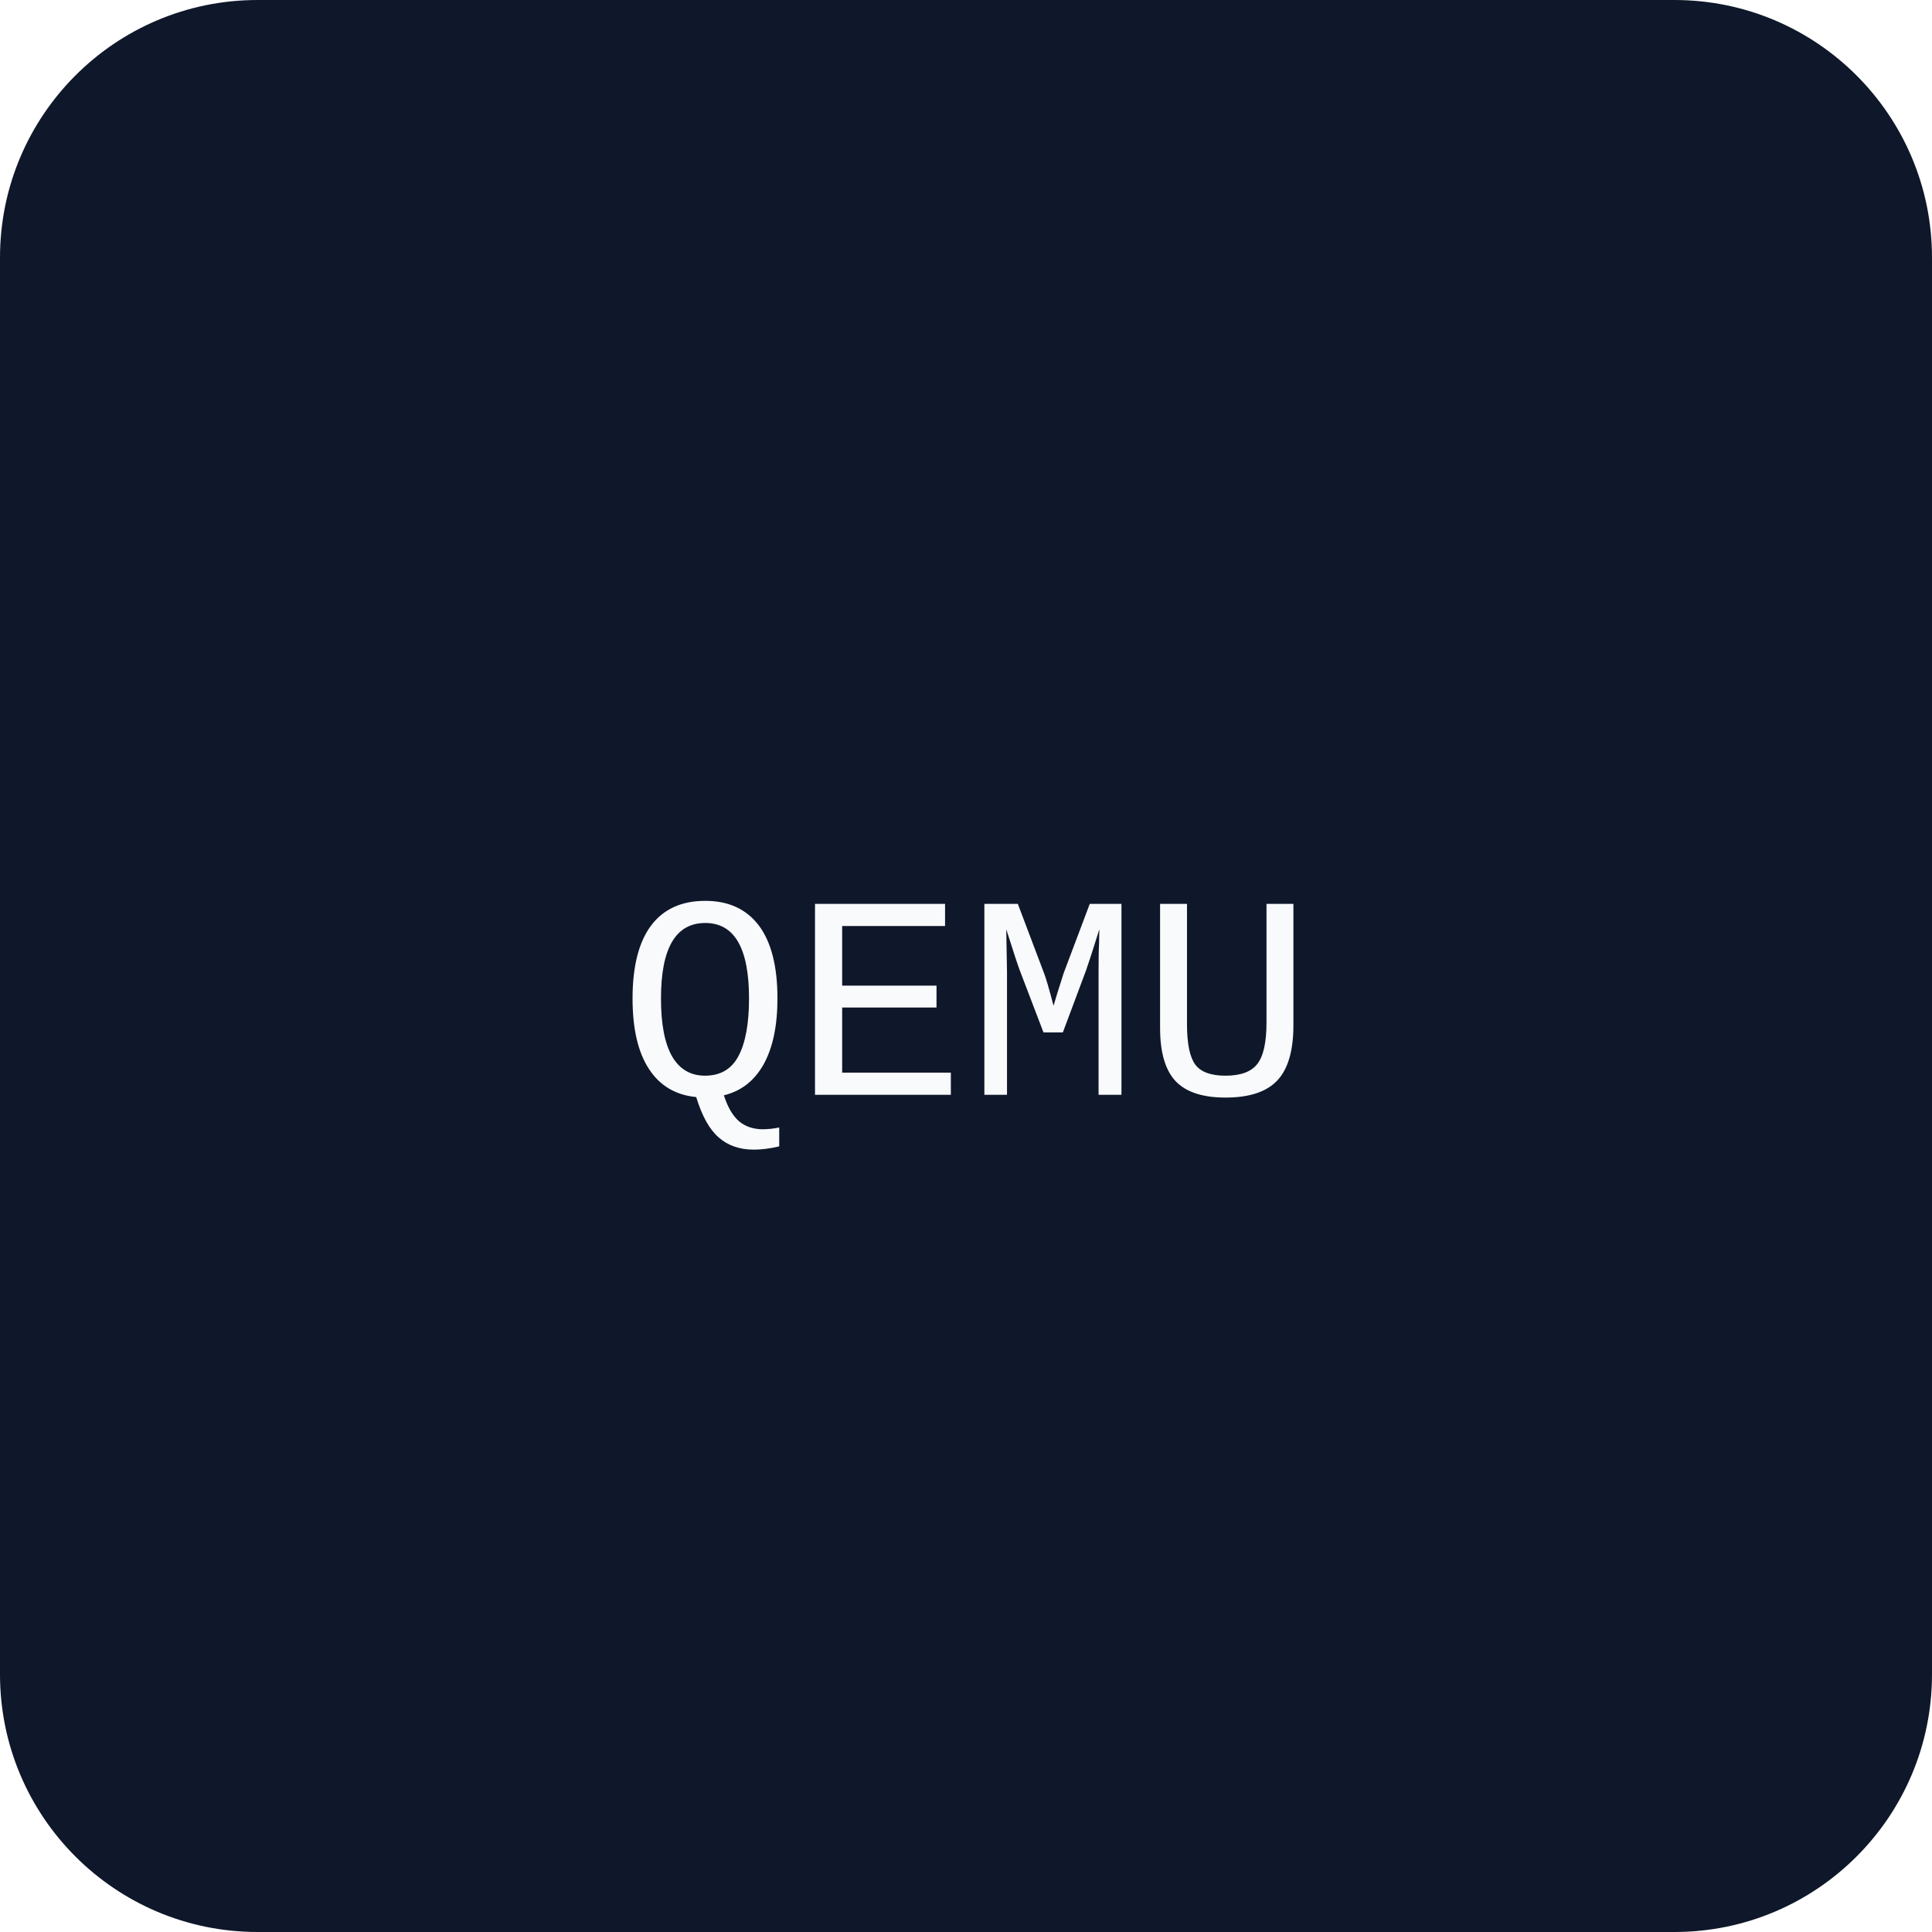
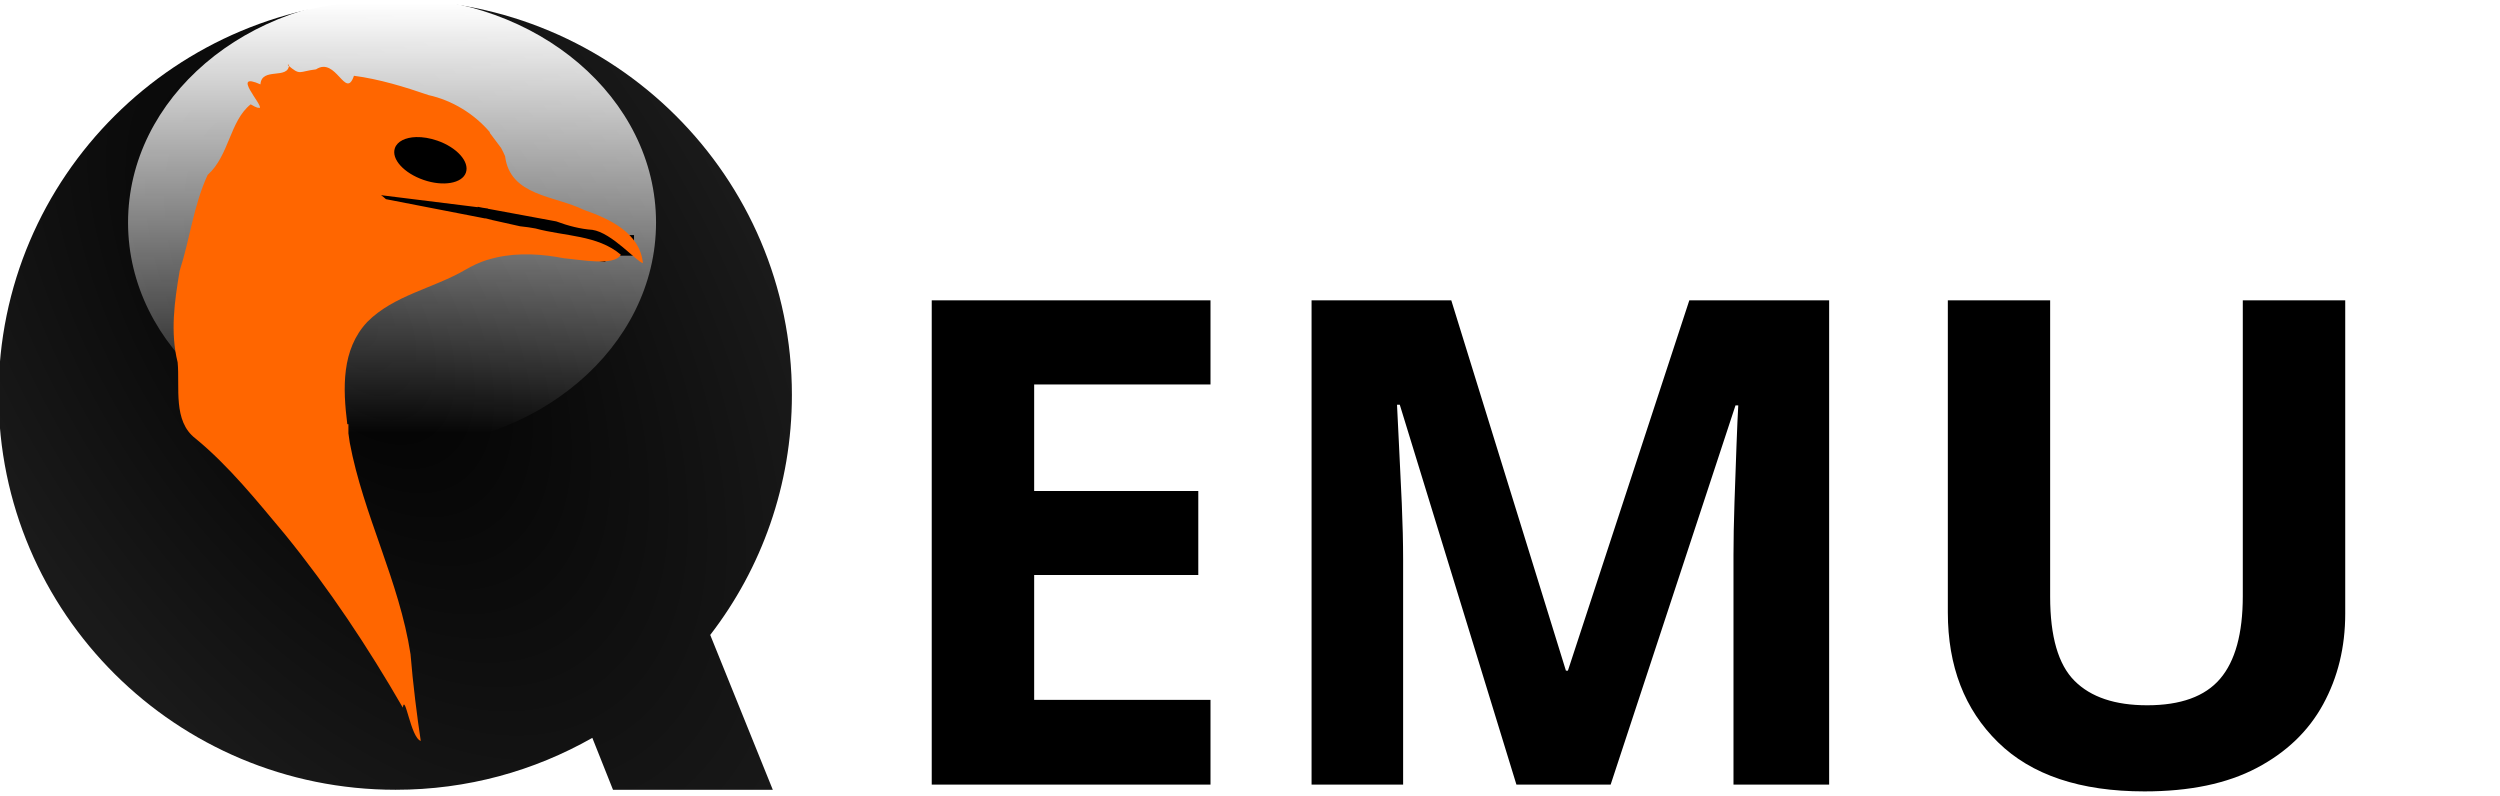
- <svg xmlns="http://www.w3.org/2000/svg" viewBox="0 0 120 120" role="img" aria-label="Qemu logo placeholder">
-   <rect width="120" height="120" rx="16" fill="#0f172a" />
-   <text x="60" y="68" text-anchor="middle" font-size="18" font-family="'Ubuntu Mono', 'SFMono-Regular', Consolas, 'Liberation Mono', Menlo, monospace" fill="#f8fafc">QEMU</text>
+ <svg xmlns="http://www.w3.org/2000/svg" version="1.1" viewBox="0 0 352 112">
+   <defs>
+     <linearGradient id="cvfb" x1="143" x2="143" y1="832" y2="879" gradientUnits="userSpaceOnUse">
+       <stop style="stop-color:#fff" offset="0" />
+       <stop style="stop-color:#fff;stop-opacity:0" offset="1" />
+     </linearGradient>
+     <radialGradient id="cvfa" cx="117" cy="98.3" r="55.9" gradientTransform="matrix(.974 1.51 -.836 .54 79.6 -130)" gradientUnits="userSpaceOnUse">
+       <stop offset="0" />
+       <stop style="stop-opacity:.897" offset="1" />
+     </radialGradient>
+   </defs>
+   <g transform="translate(-62.3 -55.9)">
+     <path d="m118 55.9c-30.9 0-55.9 24.9-55.9 55.6 0 30.7 25 55.6 55.9 55.6 10.1 0 19.5-2.65 27.7-7.31l2.91 7.31h22.5l-8.81-21.8c7.22-9.36 11.5-21.1 11.5-33.8 0-30.7-25-55.6-55.8-55.6z" style="fill:url(#cvfa)" />
+     <ellipse transform="matrix(1.05 0 0 1.29 -31.6 -1017)" cx="142" cy="856" rx="35.4" ry="24.6" style="fill:url(#cvfb)" />
+     <circle transform="translate(7.67 -778)" cx="116" cy="856" r="6.57" />
+     <rect transform="matrix(.99 .143 -.19 .982 0 0)" x="125" y="65.3" width="37.6" height="5.5" />
+     <rect x="145" y="89" width="6.57" height="2.9" />
+     <path d="m103 65c-0.057 2.19-3.87 0.283-4.03 2.78-4.22-1.88 0.329 2.87-0.094 3.31h-0.031l-0.312-0.031c-0.204-0.073-0.5-0.199-0.938-0.469-2.95 2.35-3.02 7.23-6.06 9.94-1.99 4.31-2.48 8.98-3.94 13.5-0.718 4.3-1.35 8.6-0.281 12.9 0.321 3.5-0.689 8.26 2.5 10.7 4.73 3.88 8.66 8.8 12.6 13.5 6.22 7.65 11.7 15.9 16.6 24.4 0.324-2.12 1.11 4.26 2.53 4.69-0.492-3.19-1.13-8.26-1.44-12.2-1.58-10.3-6.65-19.6-8.56-29.8-0.059-0.43-0.128-0.872-0.188-1.31v-1.28h-0.156c-0.626-5.04-0.85-10.5 2.81-14.4 3.74-3.77 9.31-4.72 13.8-7.34 1-0.591 2.05-1.07 3.12-1.41 9e-3 -3e-3 0.023 3e-3 0.031 0 3.12-0.963 6.45-0.933 9.69-0.406 0.048 8e-3 0.108 0.023 0.156 0.031 0.295 0.049 0.614 0.099 0.906 0.156 2.37 0.211 7.14 1.14 8-0.5-3.27-2.79-7.99-2.59-12-3.69-0.631-0.115-1.41-0.24-2.19-0.312l-3.91-0.875-0.969-0.25v0.031l-14-2.72c-0.222-0.202-0.464-0.409-0.688-0.562l13.6 1.69v-0.062c0.48 0.107 0.956 0.194 1.44 0.25v0.031l9.62 1.78c1.66 0.62 3.43 1.08 5.09 1.19 2.74 0.399 6.23 4.49 7.12 4.69-0.441-4.31-4.74-6.24-8.31-7.5-4.17-2.03-10.4-1.95-11.1-7.56-0.176-0.391-0.349-0.781-0.562-1.16l-1.62-2.16 0.062-0.031c-2.22-2.62-5.34-4.52-8.66-5.25-3.29-1.14-6.99-2.27-10.5-2.72-1.18 3.48-2.5-2.76-5.34-0.906-2.49 0.295-2.15 0.953-4-0.625zm17.9 10.2c0.902-0.024 1.93 0.142 2.97 0.5 2.76 0.954 4.56 2.97 4.03 4.5s-3.21 1.99-5.97 1.03-4.56-2.93-4.03-4.47c0.331-0.959 1.5-1.52 3-1.56z" style="fill:#f60" />
+     <text x="184.894" y="166.374" style="fill:#000000;font-family:sans-serif;font-weight:bold;letter-spacing:0px;line-height:0%;word-spacing:0px" xml:space="preserve">
+       <tspan x="184.894" y="166.374" style="fill:#000000;font-family:sans-serif;font-size:95.5px;line-height:1.25">EMU</tspan>
+     </text>
+   </g>
</svg>
